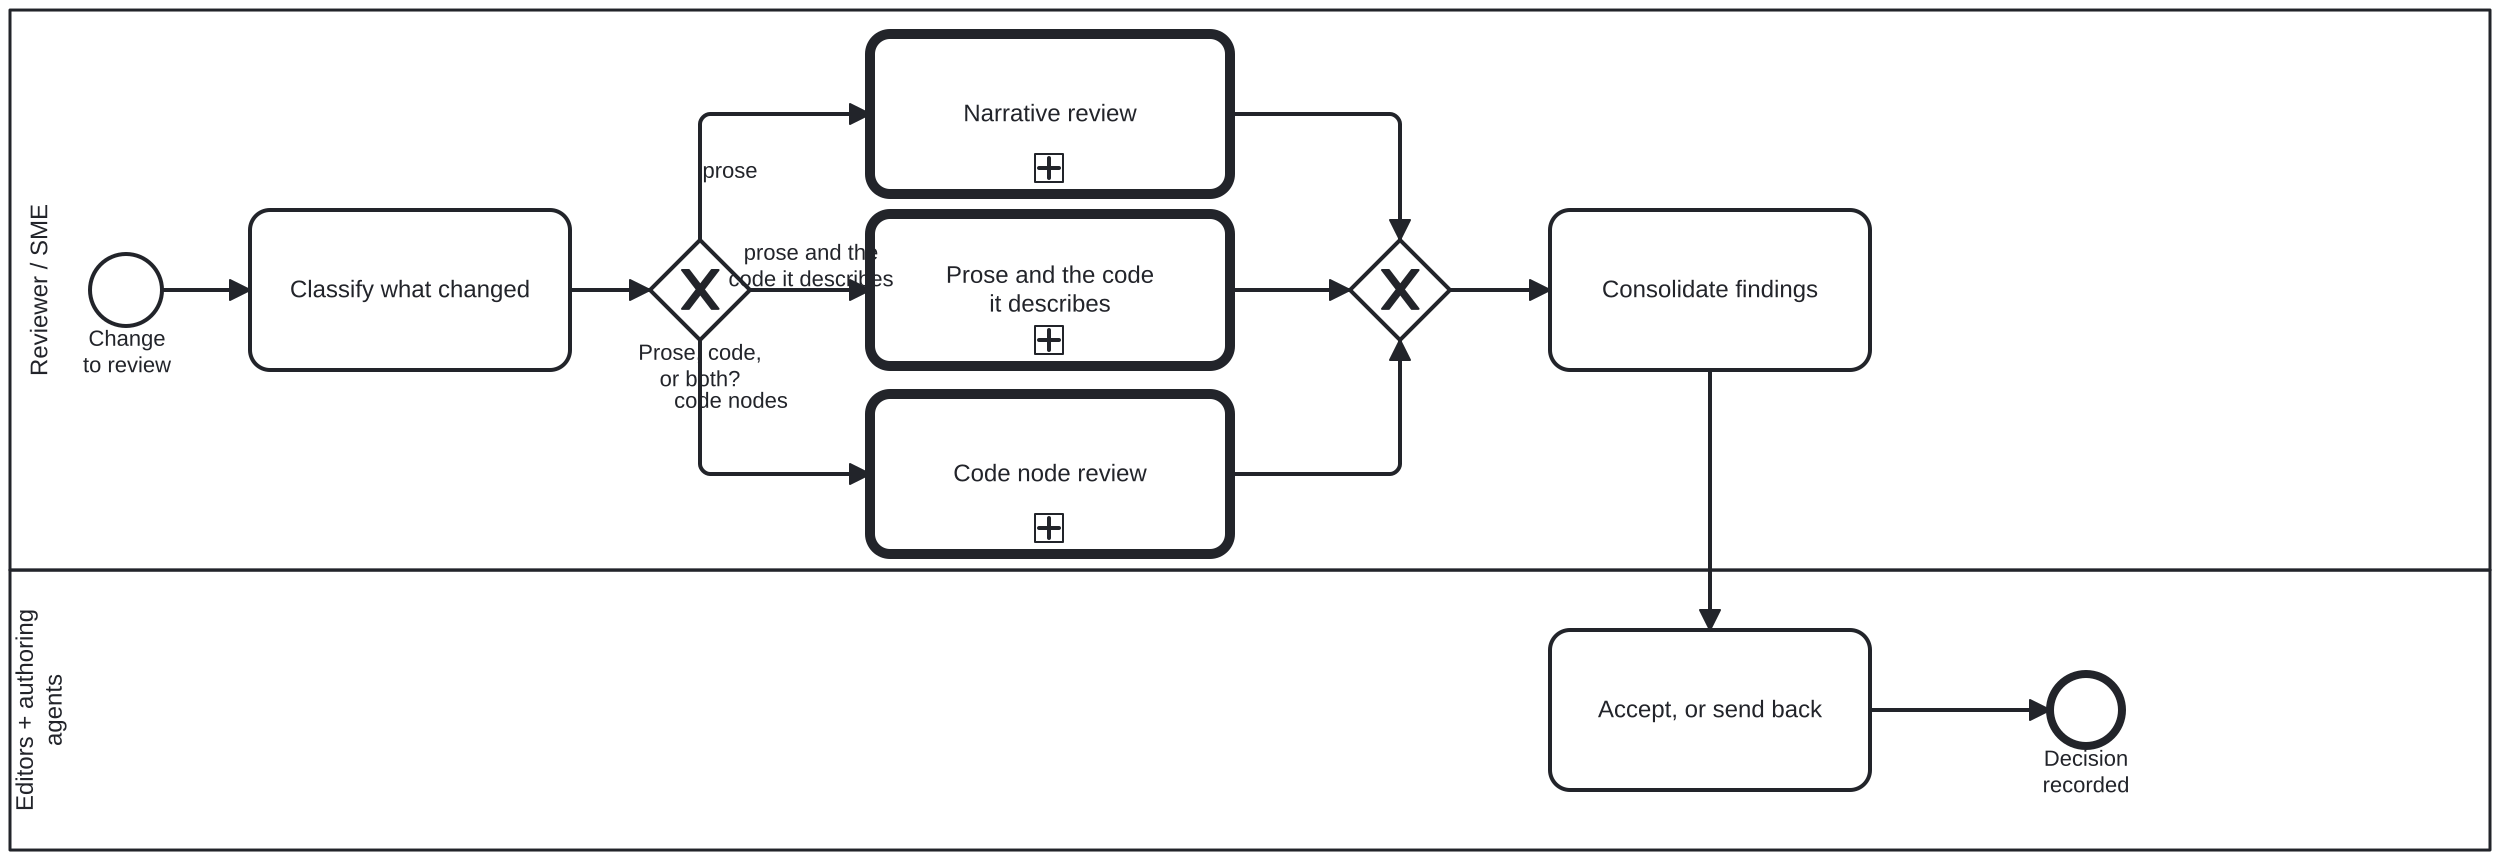
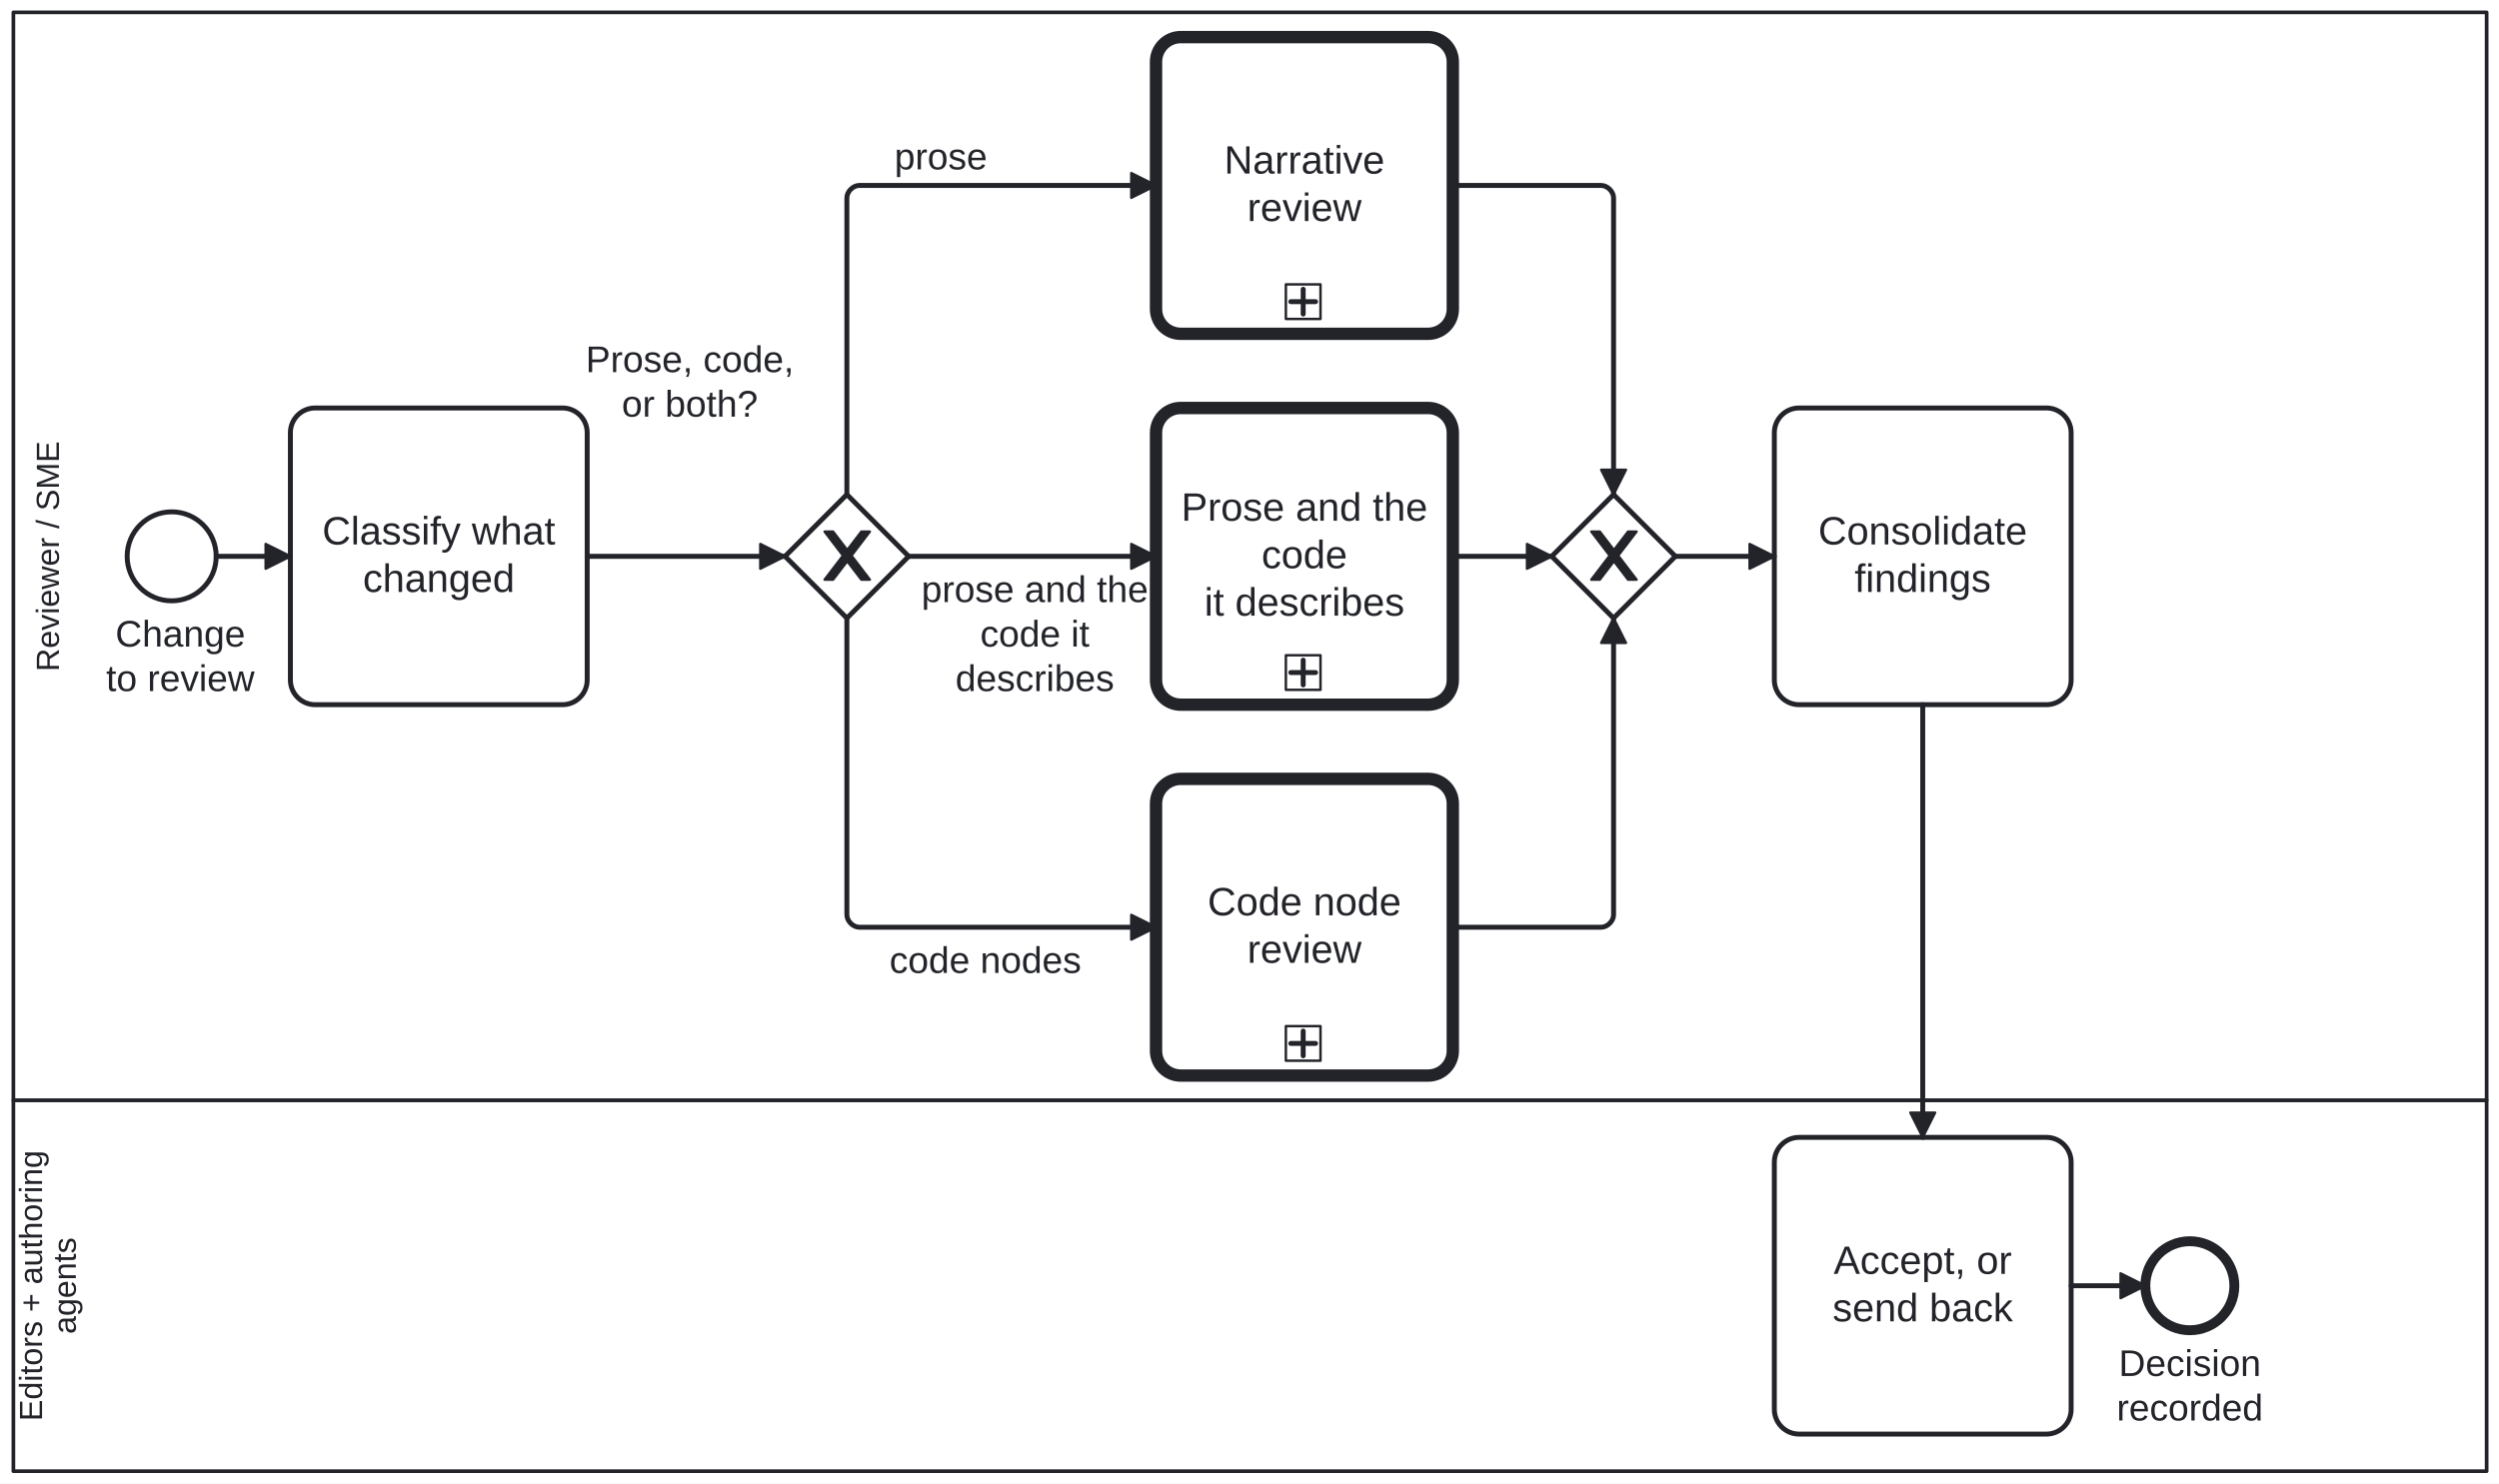
- <svg xmlns="http://www.w3.org/2000/svg" width="100%" style="max-width:100%;height:auto" viewBox="155 75 1250 430" version="1.1">
-   <rect x="155" y="75" width="1250" height="430" fill="#ffffff" />
-   <g class="djs-group">
-     <g class="djs-element djs-shape" data-element-id="Lane_EditorDecides" style="display: block;" transform="matrix(1 0 0 1 160 360)">
-       <g class="djs-visual">
-         <rect x="0" y="0" width="1240" height="140" rx="0" ry="0" style="stroke-linecap: round; stroke-linejoin: round; stroke: rgb(34, 36, 42); stroke-width: 1.5px; fill: white; fill-opacity: 0.25;" />
-         <text lineHeight="1.2" class="djs-label" style="font-family: Arial, sans-serif; font-size: 12px; font-weight: normal; fill: rgb(34, 36, 42);" transform="matrix(-1.83697e-16 -1 1 -1.83697e-16 0 140)">
-           <tspan x="19.469" y="11.4">Editors + authoring </tspan>
-           <tspan x="51.985" y="25.8">agents</tspan>
-         </text>
-       </g>
-       <rect class="djs-hit djs-hit-all" x="0" y="0" width="1240" height="140" style="fill: none; stroke-opacity: 0; stroke: white; stroke-width: 15px;" />
+ <svg xmlns="http://www.w3.org/2000/svg" width="100%" style="max-width:100%;height:auto" viewBox="154.587 75 1010.412 600" version="1.1">
+   <rect x="154.587" y="75" width="1010.412" height="600" fill="#ffffff" />
+   <g class="djs-group">
+     <g class="djs-element djs-shape" data-element-id="Lane_EditorDecides" style="display: block;" transform="matrix(1 0 0 1 160 520)">
+       <g class="djs-visual">
+         <rect x="0" y="0" width="1000" height="150" rx="0" ry="0" style="stroke-linecap: round; stroke-linejoin: round; stroke: rgb(34, 36, 42); stroke-width: 1.5px; fill: white; fill-opacity: 0.25;" />
+         <text lineHeight="1.05" class="djs-label" transform="matrix(-1.83697e-16 -1 1 -1.83697e-16 0 150)" style="font-family: Arial, sans-serif; font-size: 13px; font-weight: normal; fill: rgb(34, 36, 42);">
+           <tspan x="20.258" y="11.588">Editors + authoring </tspan>
+           <tspan x="55.484" y="25.238">agents</tspan>
+         </text>
+       </g>
+       <rect class="djs-hit djs-hit-all" x="0" y="0" width="1000" height="150" style="fill: none; stroke-opacity: 0; stroke: white; stroke-width: 15px;" />
    </g>
  </g>
  <g class="djs-group">
    <g class="djs-element djs-shape" data-element-id="Lane_Reviewer" style="display: block;" transform="matrix(1 0 0 1 160 80)">
      <g class="djs-visual">
-         <rect x="0" y="0" width="1240" height="280" rx="0" ry="0" style="stroke-linecap: round; stroke-linejoin: round; stroke: rgb(34, 36, 42); stroke-width: 1.5px; fill: white; fill-opacity: 0.25;" />
-         <text lineHeight="1.2" class="djs-label" style="font-family: Arial, sans-serif; font-size: 12px; font-weight: normal; fill: rgb(34, 36, 42);" transform="matrix(-1.83697e-16 -1 1 -1.83697e-16 0 280)">
-           <tspan x="96.989" y="18.6">Reviewer / SME</tspan>
-         </text>
-       </g>
-       <rect class="djs-hit djs-hit-all" x="0" y="0" width="1240" height="280" style="fill: none; stroke-opacity: 0; stroke: white; stroke-width: 15px;" />
-     </g>
-   </g>
-   <g class="djs-group">
-     <g class="djs-element djs-shape" data-element-id="Start_ChangeToReview" style="display: block;" transform="matrix(1 0 0 1 200 202)">
+         <rect x="0" y="0" width="1000" height="440" rx="0" ry="0" style="stroke-linecap: round; stroke-linejoin: round; stroke: rgb(34, 36, 42); stroke-width: 1.5px; fill: white; fill-opacity: 0.25;" />
+         <text lineHeight="1.05" class="djs-label" transform="matrix(-1.83697e-16 -1 1 -1.83697e-16 0 440)" style="font-family: Arial, sans-serif; font-size: 13px; font-weight: normal; fill: rgb(34, 36, 42);">
+           <tspan x="173.405" y="18.413">Reviewer / SME</tspan>
+         </text>
+       </g>
+       <rect class="djs-hit djs-hit-all" x="0" y="0" width="1000" height="440" style="fill: none; stroke-opacity: 0; stroke: white; stroke-width: 15px;" />
+     </g>
+   </g>
+   <g class="djs-group">
+     <g class="djs-element djs-shape" data-element-id="Start_ChangeToReview" style="display: block;" transform="matrix(1 0 0 1 206 282)">
      <g class="djs-visual">
        <circle cx="18" cy="18" r="18" style="stroke-linecap: round; stroke-linejoin: round; stroke: rgb(34, 36, 42); stroke-width: 2px; fill: white; fill-opacity: 0.95;" />
      </g>
      <rect class="djs-hit djs-hit-all" x="0" y="0" width="36" height="36" style="fill: none; stroke-opacity: 0; stroke: white; stroke-width: 15px;" />
    </g>
  </g>
  <g class="djs-group">
-     <g class="djs-element djs-shape" data-element-id="Start_ChangeToReview_label" style="display: block;" transform="matrix(1 0 0 1 196 238)">
-       <g class="djs-visual">
-         <text lineHeight="1.2" class="djs-label" style="font-family: Arial, sans-serif; font-size: 11px; font-weight: normal; fill: rgb(34, 36, 42);">
-           <tspan x="3.234" y="9.9">Change</tspan>
-           <tspan x="0.492" y="23.1">to review</tspan>
-         </text>
-       </g>
-       <rect class="djs-hit djs-hit-all" x="0" y="0" width="45" height="27" style="fill: none; stroke-opacity: 0; stroke: white; stroke-width: 15px;" />
-     </g>
-   </g>
-   <g class="djs-group">
-     <g class="djs-element djs-shape" data-element-id="Task_ClassifyChange" style="display: block;" transform="matrix(1 0 0 1 280 180)">
-       <g class="djs-visual">
-         <rect x="0" y="0" width="160" height="80" rx="10" ry="10" style="stroke-linecap: round; stroke-linejoin: round; stroke: rgb(34, 36, 42); stroke-width: 2px; fill: white; fill-opacity: 0.95;" />
-         <text lineHeight="1.2" class="djs-label" style="font-family: Arial, sans-serif; font-size: 12px; font-weight: normal; fill: rgb(34, 36, 42);">
-           <tspan x="19.968" y="43.6">Classify what changed</tspan>
-         </text>
-       </g>
-       <rect class="djs-hit djs-hit-all" x="0" y="0" width="160" height="80" style="fill: none; stroke-opacity: 0; stroke: white; stroke-width: 15px;" />
-     </g>
-   </g>
-   <g class="djs-group">
-     <g class="djs-element djs-shape" data-element-id="GW_Kind" style="display: block;" transform="matrix(1 0 0 1 480 195)">
+     <g class="djs-element djs-shape" data-element-id="Start_ChangeToReview_label" style="display: block;" transform="matrix(1 0 0 1 197 323)">
+       <g class="djs-visual">
+         <text lineHeight="1.2" class="djs-label" style="font-family: Arial, sans-serif; font-size: 15px; font-weight: normal; fill: rgb(34, 36, 42);">
+           <tspan x="4.228" y="13.5">Change</tspan>
+           <tspan x="0.489" y="31.5">to review</tspan>
+         </text>
+       </g>
+       <rect class="djs-hit djs-hit-all" x="0" y="0" width="61" height="36" style="fill: none; stroke-opacity: 0; stroke: white; stroke-width: 15px;" />
+     </g>
+   </g>
+   <g class="djs-group">
+     <g class="djs-element djs-shape" data-element-id="Task_ClassifyChange" style="display: block;" transform="matrix(1 0 0 1 272 240)">
+       <g class="djs-visual">
+         <rect x="0" y="0" width="120" height="120" rx="10" ry="10" style="stroke-linecap: round; stroke-linejoin: round; stroke: rgb(34, 36, 42); stroke-width: 2px; fill: white; fill-opacity: 0.95;" />
+         <text lineHeight="1.2" class="djs-label" style="font-family: Arial, sans-serif; font-size: 16px; font-weight: normal; fill: rgb(34, 36, 42);">
+           <tspan x="12.875" y="55.2">Classify what</tspan>
+           <tspan x="29.305" y="74.4">changed</tspan>
+         </text>
+       </g>
+       <rect class="djs-hit djs-hit-all" x="0" y="0" width="120" height="120" style="fill: none; stroke-opacity: 0; stroke: white; stroke-width: 15px;" />
+     </g>
+   </g>
+   <g class="djs-group">
+     <g class="djs-element djs-shape" data-element-id="GW_Kind" style="display: block;" transform="matrix(1 0 0 1 472 275)">
      <g class="djs-visual">
        <polygon points="25,0 50,25 25,50 0,25" style="stroke-linecap: round; stroke-linejoin: round; stroke: rgb(34, 36, 42); stroke-width: 2px; fill: white; fill-opacity: 0.95;" />
        <path d="m 16,15 7.429,9.714 -7.429,9.714 3.429,0 5.714,-7.464 5.714,7.464 3.429,0 -7.429,-9.714 7.429,-9.714 -3.429,0 -5.714,7.464 -5.714,-7.464 -3.429,0 z" style="fill: rgb(34, 36, 42); stroke-linecap: round; stroke-linejoin: round; stroke: rgb(34, 36, 42); stroke-width: 1px;" />
      </g>
      <rect class="djs-hit djs-hit-all" x="0" y="0" width="50" height="50" style="fill: none; stroke-opacity: 0; stroke: white; stroke-width: 15px;" />
    </g>
  </g>
  <g class="djs-group">
-     <g class="djs-element djs-shape" data-element-id="GW_Kind_label" style="display: block;" transform="matrix(1 0 0 1 474 245)">
-       <g class="djs-visual">
-         <text lineHeight="1.2" class="djs-label" style="font-family: Arial, sans-serif; font-size: 11px; font-weight: normal; fill: rgb(34, 36, 42);">
-           <tspan x="0.122" y="9.9">Prose, code,</tspan>
-           <tspan x="10.818" y="23.1">or both?</tspan>
-         </text>
-       </g>
-       <rect class="djs-hit djs-hit-all" x="0" y="0" width="62" height="27" style="fill: none; stroke-opacity: 0; stroke: white; stroke-width: 15px;" />
-     </g>
-   </g>
-   <g class="djs-group">
-     <a class="fa-subprocess-link" href="https://litlfred.github.io/folio-assistant/cat-harness/process/Process_NarrativeReview" target="_top">
-       <g class="djs-element djs-shape" data-element-id="Call_NarrativeReview" style="display: block;" transform="matrix(1 0 0 1 590 92)">
+     <g class="djs-element djs-shape" data-element-id="GW_Kind_label" style="display: block;" transform="matrix(1 0 0 1 391 212)">
+       <g class="djs-visual">
+         <text lineHeight="1.2" class="djs-label" style="font-family: Arial, sans-serif; font-size: 15px; font-weight: normal; fill: rgb(34, 36, 42);">
+           <tspan x="0.393" y="13.5">Prose, code,</tspan>
+           <tspan x="14.979" y="31.5">or both?</tspan>
+         </text>
+       </g>
+       <rect class="djs-hit djs-hit-all" x="0" y="0" width="85" height="36" style="fill: none; stroke-opacity: 0; stroke: white; stroke-width: 15px;" />
+     </g>
+   </g>
+   <g class="djs-group">
+     <a class="fa-subprocess-link" href="review-narrative.svg" target="_top">
+       <g class="djs-element djs-shape" data-element-id="Call_NarrativeReview" style="display: block;" transform="matrix(1 0 0 1 622 90)">
        <g class="djs-visual">
-           <rect x="0" y="0" width="180" height="80" rx="10" ry="10" style="stroke-linecap: round; stroke-linejoin: round; stroke: rgb(34, 36, 42); stroke-width: 5px; fill: white; fill-opacity: 0.95;" />
-           <text lineHeight="1.2" class="djs-label" style="font-family: Arial, sans-serif; font-size: 12px; font-weight: normal; fill: rgb(34, 36, 42);">
-             <tspan x="46.655" y="43.6">Narrative review</tspan>
+           <rect x="0" y="0" width="120" height="120" rx="10" ry="10" style="stroke-linecap: round; stroke-linejoin: round; stroke: rgb(34, 36, 42); stroke-width: 5px; fill: white; fill-opacity: 0.95;" />
+           <text lineHeight="1.2" class="djs-label" style="font-family: Arial, sans-serif; font-size: 16px; font-weight: normal; fill: rgb(34, 36, 42);">
+             <tspan x="27.547" y="55.2">Narrative </tspan>
+             <tspan x="36.883" y="74.4">review</tspan>
          </text>
-           <rect x="0" y="0" width="14" height="14" rx="0" ry="0" style="stroke-linecap: round; stroke-linejoin: round; stroke: rgb(34, 36, 42); stroke-width: 1px; fill: white;" transform="matrix(1 0 0 1 82.5 60)" />
-           <path data-marker="sub-process" d="m82.5,60 m 7,2 l 0,10 m -5,-5 l 10,0" style="fill: white; stroke-linecap: round; stroke-linejoin: round; stroke: rgb(34, 36, 42); stroke-width: 2px;" />
+           <rect x="0" y="0" width="14" height="14" rx="0" ry="0" style="stroke-linecap: round; stroke-linejoin: round; stroke: rgb(34, 36, 42); stroke-width: 1px; fill: white;" transform="matrix(1 0 0 1 52.5 100)" />
+           <path data-marker="sub-process" d="m52.5,100 m 7,2 l 0,10 m -5,-5 l 10,0" style="fill: white; stroke-linecap: round; stroke-linejoin: round; stroke: rgb(34, 36, 42); stroke-width: 2px;" />
        </g>
-         <rect class="djs-hit djs-hit-all" x="0" y="0" width="180" height="80" style="fill: none; stroke-opacity: 0; stroke: white; stroke-width: 15px;" />
+         <rect class="djs-hit djs-hit-all" x="0" y="0" width="120" height="120" style="fill: none; stroke-opacity: 0; stroke: white; stroke-width: 15px;" />
      </g>
    </a>
  </g>
  <g class="djs-group">
-     <a class="fa-subprocess-link" href="https://litlfred.github.io/folio-assistant/cat-harness/process/Process_CodeReview" target="_top">
-       <g class="djs-element djs-shape" data-element-id="Call_CodeReview" style="display: block;" transform="matrix(1 0 0 1 590 272)">
-         <g class="djs-visual">
-           <rect x="0" y="0" width="180" height="80" rx="10" ry="10" style="stroke-linecap: round; stroke-linejoin: round; stroke: rgb(34, 36, 42); stroke-width: 5px; fill: white; fill-opacity: 0.95;" />
-           <text lineHeight="1.2" class="djs-label" style="font-family: Arial, sans-serif; font-size: 12px; font-weight: normal; fill: rgb(34, 36, 42);">
-             <tspan x="41.637" y="43.6">Code node review</tspan>
-           </text>
-           <rect x="0" y="0" width="14" height="14" rx="0" ry="0" style="stroke-linecap: round; stroke-linejoin: round; stroke: rgb(34, 36, 42); stroke-width: 1px; fill: white;" transform="matrix(1 0 0 1 82.5 60)" />
-           <path data-marker="sub-process" d="m82.5,60 m 7,2 l 0,10 m -5,-5 l 10,0" style="fill: white; stroke-linecap: round; stroke-linejoin: round; stroke: rgb(34, 36, 42); stroke-width: 2px;" />
-         </g>
-         <rect class="djs-hit djs-hit-all" x="0" y="0" width="180" height="80" style="fill: none; stroke-opacity: 0; stroke: white; stroke-width: 15px;" />
-       </g>
-     </a>
-   </g>
-   <g class="djs-group">
-     <a class="fa-subprocess-link" href="https://litlfred.github.io/folio-assistant/cat-harness/process/Process_NarrativeCodeReview" target="_top">
-       <g class="djs-element djs-shape" data-element-id="Call_NarrativeCodeReview" style="display: block;" transform="matrix(1 0 0 1 590 182)">
-         <g class="djs-visual">
-           <rect x="0" y="0" width="180" height="76" rx="10" ry="10" style="stroke-linecap: round; stroke-linejoin: round; stroke: rgb(34, 36, 42); stroke-width: 5px; fill: white; fill-opacity: 0.95;" />
-           <text lineHeight="1.2" class="djs-label" style="font-family: Arial, sans-serif; font-size: 12px; font-weight: normal; fill: rgb(34, 36, 42);">
-             <tspan x="37.963" y="34.4">Prose and the code</tspan>
-             <tspan x="59.654" y="48.8">it describes</tspan>
-           </text>
-           <rect x="0" y="0" width="14" height="14" rx="0" ry="0" style="stroke-linecap: round; stroke-linejoin: round; stroke: rgb(34, 36, 42); stroke-width: 1px; fill: white;" transform="matrix(1 0 0 1 82.5 56)" />
-           <path data-marker="sub-process" d="m82.5,56 m 7,2 l 0,10 m -5,-5 l 10,0" style="fill: white; stroke-linecap: round; stroke-linejoin: round; stroke: rgb(34, 36, 42); stroke-width: 2px;" />
-         </g>
-         <rect class="djs-hit djs-hit-all" x="0" y="0" width="180" height="76" style="fill: none; stroke-opacity: 0; stroke: white; stroke-width: 15px;" />
-       </g>
-     </a>
-   </g>
-   <g class="djs-group">
-     <g class="djs-element djs-shape" data-element-id="GW_Join" style="display: block;" transform="matrix(1 0 0 1 830 195)">
+     <g class="djs-element djs-shape" data-element-id="Call_CodeReview" style="display: block;" transform="matrix(1 0 0 1 622 390)">
+       <g class="djs-visual">
+         <rect x="0" y="0" width="120" height="120" rx="10" ry="10" style="stroke-linecap: round; stroke-linejoin: round; stroke: rgb(34, 36, 42); stroke-width: 5px; fill: white; fill-opacity: 0.95;" />
+         <text lineHeight="1.2" class="djs-label" style="font-family: Arial, sans-serif; font-size: 16px; font-weight: normal; fill: rgb(34, 36, 42);">
+           <tspan x="20.855" y="55.2">Code node </tspan>
+           <tspan x="36.883" y="74.4">review</tspan>
+         </text>
+         <rect x="0" y="0" width="14" height="14" rx="0" ry="0" style="stroke-linecap: round; stroke-linejoin: round; stroke: rgb(34, 36, 42); stroke-width: 1px; fill: white;" transform="matrix(1 0 0 1 52.5 100)" />
+         <path data-marker="sub-process" d="m52.5,100 m 7,2 l 0,10 m -5,-5 l 10,0" style="fill: white; stroke-linecap: round; stroke-linejoin: round; stroke: rgb(34, 36, 42); stroke-width: 2px;" />
+       </g>
+       <rect class="djs-hit djs-hit-all" x="0" y="0" width="120" height="120" style="fill: none; stroke-opacity: 0; stroke: white; stroke-width: 15px;" />
+     </g>
+   </g>
+   <g class="djs-group">
+     <g class="djs-element djs-shape" data-element-id="Call_NarrativeCodeReview" style="display: block;" transform="matrix(1 0 0 1 622 240)">
+       <g class="djs-visual">
+         <rect x="0" y="0" width="120" height="120" rx="10" ry="10" style="stroke-linecap: round; stroke-linejoin: round; stroke: rgb(34, 36, 42); stroke-width: 5px; fill: white; fill-opacity: 0.95;" />
+         <text lineHeight="1.2" class="djs-label" style="font-family: Arial, sans-serif; font-size: 16px; font-weight: normal; fill: rgb(34, 36, 42);">
+           <tspan x="10.188" y="45.6">Prose and the</tspan>
+           <tspan x="42.652" y="64.8">code</tspan>
+           <tspan x="19.539" y="84">it describes</tspan>
+         </text>
+         <rect x="0" y="0" width="14" height="14" rx="0" ry="0" style="stroke-linecap: round; stroke-linejoin: round; stroke: rgb(34, 36, 42); stroke-width: 1px; fill: white;" transform="matrix(1 0 0 1 52.5 100)" />
+         <path data-marker="sub-process" d="m52.5,100 m 7,2 l 0,10 m -5,-5 l 10,0" style="fill: white; stroke-linecap: round; stroke-linejoin: round; stroke: rgb(34, 36, 42); stroke-width: 2px;" />
+       </g>
+       <rect class="djs-hit djs-hit-all" x="0" y="0" width="120" height="120" style="fill: none; stroke-opacity: 0; stroke: white; stroke-width: 15px;" />
+     </g>
+   </g>
+   <g class="djs-group">
+     <g class="djs-element djs-shape" data-element-id="GW_Join" style="display: block;" transform="matrix(1 0 0 1 782 275)">
      <g class="djs-visual">
        <polygon points="25,0 50,25 25,50 0,25" style="stroke-linecap: round; stroke-linejoin: round; stroke: rgb(34, 36, 42); stroke-width: 2px; fill: white; fill-opacity: 0.95;" />
        <path d="m 16,15 7.429,9.714 -7.429,9.714 3.429,0 5.714,-7.464 5.714,7.464 3.429,0 -7.429,-9.714 7.429,-9.714 -3.429,0 -5.714,7.464 -5.714,-7.464 -3.429,0 z" style="fill: rgb(34, 36, 42); stroke-linecap: round; stroke-linejoin: round; stroke: rgb(34, 36, 42); stroke-width: 1px;" />
      </g>
      <rect class="djs-hit djs-hit-all" x="0" y="0" width="50" height="50" style="fill: none; stroke-opacity: 0; stroke: white; stroke-width: 15px;" />
    </g>
  </g>
  <g class="djs-group">
-     <g class="djs-element djs-shape" data-element-id="Task_Consolidate" style="display: block;" transform="matrix(1 0 0 1 930 180)">
-       <g class="djs-visual">
-         <rect x="0" y="0" width="160" height="80" rx="10" ry="10" style="stroke-linecap: round; stroke-linejoin: round; stroke: rgb(34, 36, 42); stroke-width: 2px; fill: white; fill-opacity: 0.95;" />
-         <text lineHeight="1.2" class="djs-label" style="font-family: Arial, sans-serif; font-size: 12px; font-weight: normal; fill: rgb(34, 36, 42);">
-           <tspan x="25.965" y="43.6">Consolidate findings</tspan>
-         </text>
-       </g>
-       <rect class="djs-hit djs-hit-all" x="0" y="0" width="160" height="80" style="fill: none; stroke-opacity: 0; stroke: white; stroke-width: 15px;" />
-     </g>
-   </g>
-   <g class="djs-group">
-     <g class="djs-element djs-shape" data-element-id="Task_EditorDecides" style="display: block;" transform="matrix(1 0 0 1 930 390)">
-       <g class="djs-visual">
-         <rect x="0" y="0" width="160" height="80" rx="10" ry="10" style="stroke-linecap: round; stroke-linejoin: round; stroke: rgb(34, 36, 42); stroke-width: 2px; fill: white; fill-opacity: 0.95;" />
-         <text lineHeight="1.2" class="djs-label" style="font-family: Arial, sans-serif; font-size: 12px; font-weight: normal; fill: rgb(34, 36, 42);">
-           <tspan x="23.97" y="43.6">Accept, or send back</tspan>
-         </text>
-       </g>
-       <rect class="djs-hit djs-hit-all" x="0" y="0" width="160" height="80" style="fill: none; stroke-opacity: 0; stroke: white; stroke-width: 15px;" />
-     </g>
-   </g>
-   <g class="djs-group">
-     <g class="djs-element djs-shape" data-element-id="End_Reviewed" style="display: block;" transform="matrix(1 0 0 1 1180 412)">
+     <g class="djs-element djs-shape" data-element-id="Task_Consolidate" style="display: block;" transform="matrix(1 0 0 1 872 240)">
+       <g class="djs-visual">
+         <rect x="0" y="0" width="120" height="120" rx="10" ry="10" style="stroke-linecap: round; stroke-linejoin: round; stroke: rgb(34, 36, 42); stroke-width: 2px; fill: white; fill-opacity: 0.95;" />
+         <text lineHeight="1.2" class="djs-label" style="font-family: Arial, sans-serif; font-size: 16px; font-weight: normal; fill: rgb(34, 36, 42);">
+           <tspan x="17.75" y="55.2">Consolidate </tspan>
+           <tspan x="32.426" y="74.4">findings</tspan>
+         </text>
+       </g>
+       <rect class="djs-hit djs-hit-all" x="0" y="0" width="120" height="120" style="fill: none; stroke-opacity: 0; stroke: white; stroke-width: 15px;" />
+     </g>
+   </g>
+   <g class="djs-group">
+     <g class="djs-element djs-shape" data-element-id="Task_EditorDecides" style="display: block;" transform="matrix(1 0 0 1 872 535)">
+       <g class="djs-visual">
+         <rect x="0" y="0" width="120" height="120" rx="10" ry="10" style="stroke-linecap: round; stroke-linejoin: round; stroke: rgb(34, 36, 42); stroke-width: 2px; fill: white; fill-opacity: 0.95;" />
+         <text lineHeight="1.2" class="djs-label" style="font-family: Arial, sans-serif; font-size: 16px; font-weight: normal; fill: rgb(34, 36, 42);">
+           <tspan x="23.984" y="55.2">Accept, or </tspan>
+           <tspan x="23.531" y="74.4">send back</tspan>
+         </text>
+       </g>
+       <rect class="djs-hit djs-hit-all" x="0" y="0" width="120" height="120" style="fill: none; stroke-opacity: 0; stroke: white; stroke-width: 15px;" />
+     </g>
+   </g>
+   <g class="djs-group">
+     <g class="djs-element djs-shape" data-element-id="End_Reviewed" style="display: block;" transform="matrix(1 0 0 1 1022 577)">
      <g class="djs-visual">
        <circle cx="18" cy="18" r="18" style="stroke-linecap: round; stroke-linejoin: round; stroke: rgb(34, 36, 42); stroke-width: 4px; fill: white; fill-opacity: 0.95;" />
      </g>
      <rect class="djs-hit djs-hit-all" x="0" y="0" width="36" height="36" style="fill: none; stroke-opacity: 0; stroke: white; stroke-width: 15px;" />
    </g>
  </g>
  <g class="djs-group">
-     <g class="djs-element djs-shape" data-element-id="End_Reviewed_label" style="display: block;" transform="matrix(1 0 0 1 1176 448)">
-       <g class="djs-visual">
-         <text lineHeight="1.2" class="djs-label" style="font-family: Arial, sans-serif; font-size: 11px; font-weight: normal; fill: rgb(34, 36, 42);">
-           <tspan x="0.908" y="9.9">Decision</tspan>
-           <tspan x="0.293" y="23.1">recorded</tspan>
-         </text>
-       </g>
-       <rect class="djs-hit djs-hit-all" x="0" y="0" width="44" height="27" style="fill: none; stroke-opacity: 0; stroke: white; stroke-width: 15px;" />
+     <g class="djs-element djs-shape" data-element-id="End_Reviewed_label" style="display: block;" transform="matrix(1 0 0 1 1010 618)">
+       <g class="djs-visual">
+         <text lineHeight="1.2" class="djs-label" style="font-family: Arial, sans-serif; font-size: 15px; font-weight: normal; fill: rgb(34, 36, 42);">
+           <tspan x="1.238" y="13.5">Decision</tspan>
+           <tspan x="0.399" y="31.5">recorded</tspan>
+         </text>
+       </g>
+       <rect class="djs-hit djs-hit-all" x="0" y="0" width="60" height="36" style="fill: none; stroke-opacity: 0; stroke: white; stroke-width: 15px;" />
    </g>
  </g>
  <g class="djs-group">
    <g class="djs-element djs-connection" data-element-id="F_R1" style="display: block;">
      <g class="djs-visual">
        <defs>
-           <marker id="folio-marker-1" viewBox="0 0 20 20" refX="11" refY="10" markerWidth="10" markerHeight="10" orient="auto">
-             <path d="M 1 5 L 11 10 L 1 15 Z" style="stroke-linecap: round; stroke-linejoin: round; stroke: rgb(34, 36, 42); stroke-width: 1px; fill: rgb(34, 36, 42);" />
-           </marker>
-         </defs>
-         <path data-corner-radius="5" style="fill: none; stroke-linecap: round; stroke-linejoin: round; stroke: rgb(34, 36, 42); stroke-width: 2px; marker-end: url('#folio-marker-1');" d="M236,220L280,220" />
-       </g>
-       <path d="M236,220L280,220" class="djs-hit djs-hit-stroke" style="fill: none; stroke-opacity: 0; stroke: white; stroke-width: 15px;" />
+           <marker id="bpmn-marker-1" viewBox="0 0 20 20" refX="11" refY="10" markerWidth="10" markerHeight="10" orient="auto">
+             <path d="M 1 5 L 11 10 L 1 15 Z" style="stroke-linecap: round; stroke-linejoin: round; stroke: rgb(34, 36, 42); stroke-width: 1px; fill: rgb(34, 36, 42);" />
+           </marker>
+         </defs>
+         <path data-corner-radius="5" style="fill: none; stroke-linecap: round; stroke-linejoin: round; stroke: rgb(34, 36, 42); stroke-width: 2px; marker-end: url('#bpmn-marker-1');" d="M242,300L272,300" />
+       </g>
+       <path d="M242,300L272,300" class="djs-hit djs-hit-stroke" style="fill: none; stroke-opacity: 0; stroke: white; stroke-width: 15px;" />
    </g>
  </g>
  <g class="djs-group">
    <g class="djs-element djs-connection" data-element-id="F_R2" style="display: block;">
      <g class="djs-visual">
        <defs>
-           <marker id="folio-marker-2" viewBox="0 0 20 20" refX="11" refY="10" markerWidth="10" markerHeight="10" orient="auto">
-             <path d="M 1 5 L 11 10 L 1 15 Z" style="stroke-linecap: round; stroke-linejoin: round; stroke: rgb(34, 36, 42); stroke-width: 1px; fill: rgb(34, 36, 42);" />
-           </marker>
-         </defs>
-         <path data-corner-radius="5" style="fill: none; stroke-linecap: round; stroke-linejoin: round; stroke: rgb(34, 36, 42); stroke-width: 2px; marker-end: url('#folio-marker-2');" d="M440,220L480,220" />
-       </g>
-       <path d="M440,220L480,220" class="djs-hit djs-hit-stroke" style="fill: none; stroke-opacity: 0; stroke: white; stroke-width: 15px;" />
+           <marker id="bpmn-marker-2" viewBox="0 0 20 20" refX="11" refY="10" markerWidth="10" markerHeight="10" orient="auto">
+             <path d="M 1 5 L 11 10 L 1 15 Z" style="stroke-linecap: round; stroke-linejoin: round; stroke: rgb(34, 36, 42); stroke-width: 1px; fill: rgb(34, 36, 42);" />
+           </marker>
+         </defs>
+         <path data-corner-radius="5" style="fill: none; stroke-linecap: round; stroke-linejoin: round; stroke: rgb(34, 36, 42); stroke-width: 2px; marker-end: url('#bpmn-marker-2');" d="M392,300L472,300" />
+       </g>
+       <path d="M392,300L472,300" class="djs-hit djs-hit-stroke" style="fill: none; stroke-opacity: 0; stroke: white; stroke-width: 15px;" />
    </g>
  </g>
  <g class="djs-group">
    <g class="djs-element djs-connection" data-element-id="F_R3" style="display: block;">
      <g class="djs-visual">
        <defs>
-           <marker id="folio-marker-3" viewBox="0 0 20 20" refX="11" refY="10" markerWidth="10" markerHeight="10" orient="auto">
-             <path d="M 1 5 L 11 10 L 1 15 Z" style="stroke-linecap: round; stroke-linejoin: round; stroke: rgb(34, 36, 42); stroke-width: 1px; fill: rgb(34, 36, 42);" />
-           </marker>
-         </defs>
-         <path data-corner-radius="5" style="fill: none; stroke-linecap: round; stroke-linejoin: round; stroke: rgb(34, 36, 42); stroke-width: 2px; marker-end: url('#folio-marker-3');" d="M505,195L505,137C505,134.5,507.5,132,510,132L590,132" />
-       </g>
-       <path d="M505,195L505,132L590,132" class="djs-hit djs-hit-stroke" style="fill: none; stroke-opacity: 0; stroke: white; stroke-width: 15px;" />
-     </g>
-   </g>
-   <g class="djs-group">
-     <g class="djs-element djs-shape" data-element-id="F_R3_label" style="display: block;" transform="matrix(1 0 0 1 506 154)">
-       <g class="djs-visual">
-         <text lineHeight="1.2" class="djs-label" style="font-family: Arial, sans-serif; font-size: 11px; font-weight: normal; fill: rgb(34, 36, 42);">
-           <tspan x="0.242" y="9.9">prose</tspan>
-         </text>
-       </g>
-       <rect class="djs-hit djs-hit-all" x="0" y="0" width="28" height="14" style="fill: none; stroke-opacity: 0; stroke: white; stroke-width: 15px;" />
+           <marker id="bpmn-marker-3" viewBox="0 0 20 20" refX="11" refY="10" markerWidth="10" markerHeight="10" orient="auto">
+             <path d="M 1 5 L 11 10 L 1 15 Z" style="stroke-linecap: round; stroke-linejoin: round; stroke: rgb(34, 36, 42); stroke-width: 1px; fill: rgb(34, 36, 42);" />
+           </marker>
+         </defs>
+         <path data-corner-radius="5" style="fill: none; stroke-linecap: round; stroke-linejoin: round; stroke: rgb(34, 36, 42); stroke-width: 2px; marker-end: url('#bpmn-marker-3');" d="M497,275L497,155C497,152.5,499.5,150,502,150L622,150" />
+       </g>
+       <path d="M497,275L497,150L622,150" class="djs-hit djs-hit-stroke" style="fill: none; stroke-opacity: 0; stroke: white; stroke-width: 15px;" />
+     </g>
+   </g>
+   <g class="djs-group">
+     <g class="djs-element djs-shape" data-element-id="F_R3_label" style="display: block;" transform="matrix(1 0 0 1 516 130)">
+       <g class="djs-visual">
+         <text lineHeight="1.2" class="djs-label" style="font-family: Arial, sans-serif; font-size: 15px; font-weight: normal; fill: rgb(34, 36, 42);">
+           <tspan x="0.239" y="13.5">prose</tspan>
+         </text>
+       </g>
+       <rect class="djs-hit djs-hit-all" x="0" y="0" width="38" height="18" style="fill: none; stroke-opacity: 0; stroke: white; stroke-width: 15px;" />
    </g>
  </g>
  <g class="djs-group">
    <g class="djs-element djs-connection" data-element-id="F_R4" style="display: block;">
      <g class="djs-visual">
        <defs>
-           <marker id="folio-marker-4" viewBox="0 0 20 20" refX="11" refY="10" markerWidth="10" markerHeight="10" orient="auto">
-             <path d="M 1 5 L 11 10 L 1 15 Z" style="stroke-linecap: round; stroke-linejoin: round; stroke: rgb(34, 36, 42); stroke-width: 1px; fill: rgb(34, 36, 42);" />
-           </marker>
-         </defs>
-         <path data-corner-radius="5" style="fill: none; stroke-linecap: round; stroke-linejoin: round; stroke: rgb(34, 36, 42); stroke-width: 2px; marker-end: url('#folio-marker-4');" d="M505,245L505,307C505,309.5,507.5,312,510,312L590,312" />
-       </g>
-       <path d="M505,245L505,312L590,312" class="djs-hit djs-hit-stroke" style="fill: none; stroke-opacity: 0; stroke: white; stroke-width: 15px;" />
-     </g>
-   </g>
-   <g class="djs-group">
-     <g class="djs-element djs-shape" data-element-id="F_R4_label" style="display: block;" transform="matrix(1 0 0 1 492 269)">
-       <g class="djs-visual">
-         <text lineHeight="1.2" class="djs-label" style="font-family: Arial, sans-serif; font-size: 11px; font-weight: normal; fill: rgb(34, 36, 42);">
-           <tspan x="0.06" y="9.9">code nodes</tspan>
-         </text>
-       </g>
-       <rect class="djs-hit djs-hit-all" x="0" y="0" width="57" height="14" style="fill: none; stroke-opacity: 0; stroke: white; stroke-width: 15px;" />
+           <marker id="bpmn-marker-4" viewBox="0 0 20 20" refX="11" refY="10" markerWidth="10" markerHeight="10" orient="auto">
+             <path d="M 1 5 L 11 10 L 1 15 Z" style="stroke-linecap: round; stroke-linejoin: round; stroke: rgb(34, 36, 42); stroke-width: 1px; fill: rgb(34, 36, 42);" />
+           </marker>
+         </defs>
+         <path data-corner-radius="5" style="fill: none; stroke-linecap: round; stroke-linejoin: round; stroke: rgb(34, 36, 42); stroke-width: 2px; marker-end: url('#bpmn-marker-4');" d="M497,325L497,445C497,447.5,499.5,450,502,450L622,450" />
+       </g>
+       <path d="M497,325L497,450L622,450" class="djs-hit djs-hit-stroke" style="fill: none; stroke-opacity: 0; stroke: white; stroke-width: 15px;" />
+     </g>
+   </g>
+   <g class="djs-group">
+     <g class="djs-element djs-shape" data-element-id="F_R4_label" style="display: block;" transform="matrix(1 0 0 1 514 455)">
+       <g class="djs-visual">
+         <text lineHeight="1.2" class="djs-label" style="font-family: Arial, sans-serif; font-size: 15px; font-weight: normal; fill: rgb(34, 36, 42);">
+           <tspan x="0.218" y="13.5">code nodes</tspan>
+         </text>
+       </g>
+       <rect class="djs-hit djs-hit-all" x="0" y="0" width="78" height="18" style="fill: none; stroke-opacity: 0; stroke: white; stroke-width: 15px;" />
    </g>
  </g>
  <g class="djs-group">
    <g class="djs-element djs-connection" data-element-id="F_R10" style="display: block;">
      <g class="djs-visual">
        <defs>
-           <marker id="folio-marker-5" viewBox="0 0 20 20" refX="11" refY="10" markerWidth="10" markerHeight="10" orient="auto">
-             <path d="M 1 5 L 11 10 L 1 15 Z" style="stroke-linecap: round; stroke-linejoin: round; stroke: rgb(34, 36, 42); stroke-width: 1px; fill: rgb(34, 36, 42);" />
-           </marker>
-         </defs>
-         <path data-corner-radius="5" style="fill: none; stroke-linecap: round; stroke-linejoin: round; stroke: rgb(34, 36, 42); stroke-width: 2px; marker-end: url('#folio-marker-5');" d="M530,220L590,220" />
-       </g>
-       <path d="M530,220L590,220" class="djs-hit djs-hit-stroke" style="fill: none; stroke-opacity: 0; stroke: white; stroke-width: 15px;" />
-     </g>
-   </g>
-   <g class="djs-group">
-     <g class="djs-element djs-shape" data-element-id="F_R10_label" style="display: block;" transform="matrix(1 0 0 1 519 195)">
-       <g class="djs-visual">
-         <text lineHeight="1.2" class="djs-label" style="font-family: Arial, sans-serif; font-size: 11px; font-weight: normal; fill: rgb(34, 36, 42);">
-           <tspan x="7.864" y="9.9">prose and the </tspan>
-           <tspan x="0.229" y="23.1">code it describes</tspan>
-         </text>
-       </g>
-       <rect class="djs-hit djs-hit-all" x="0" y="0" width="83" height="27" style="fill: none; stroke-opacity: 0; stroke: white; stroke-width: 15px;" />
+           <marker id="bpmn-marker-5" viewBox="0 0 20 20" refX="11" refY="10" markerWidth="10" markerHeight="10" orient="auto">
+             <path d="M 1 5 L 11 10 L 1 15 Z" style="stroke-linecap: round; stroke-linejoin: round; stroke: rgb(34, 36, 42); stroke-width: 1px; fill: rgb(34, 36, 42);" />
+           </marker>
+         </defs>
+         <path data-corner-radius="5" style="fill: none; stroke-linecap: round; stroke-linejoin: round; stroke: rgb(34, 36, 42); stroke-width: 2px; marker-end: url('#bpmn-marker-5');" d="M522,300L622,300" />
+       </g>
+       <path d="M522,300L622,300" class="djs-hit djs-hit-stroke" style="fill: none; stroke-opacity: 0; stroke: white; stroke-width: 15px;" />
+     </g>
+   </g>
+   <g class="djs-group">
+     <g class="djs-element djs-shape" data-element-id="F_R10_label" style="display: block;" transform="matrix(1 0 0 1 527 305)">
+       <g class="djs-visual">
+         <text lineHeight="1.2" class="djs-label" style="font-family: Arial, sans-serif; font-size: 15px; font-weight: normal; fill: rgb(34, 36, 42);">
+           <tspan x="0.132" y="13.5">prose and the</tspan>
+           <tspan x="23.903" y="31.5">code it </tspan>
+           <tspan x="13.902" y="49.5">describes</tspan>
+         </text>
+       </g>
+       <rect class="djs-hit djs-hit-all" x="0" y="0" width="92" height="54" style="fill: none; stroke-opacity: 0; stroke: white; stroke-width: 15px;" />
    </g>
  </g>
  <g class="djs-group">
    <g class="djs-element djs-connection" data-element-id="F_R5" style="display: block;">
      <g class="djs-visual">
        <defs>
-           <marker id="folio-marker-6" viewBox="0 0 20 20" refX="11" refY="10" markerWidth="10" markerHeight="10" orient="auto">
-             <path d="M 1 5 L 11 10 L 1 15 Z" style="stroke-linecap: round; stroke-linejoin: round; stroke: rgb(34, 36, 42); stroke-width: 1px; fill: rgb(34, 36, 42);" />
-           </marker>
-         </defs>
-         <path data-corner-radius="5" style="fill: none; stroke-linecap: round; stroke-linejoin: round; stroke: rgb(34, 36, 42); stroke-width: 2px; marker-end: url('#folio-marker-6');" d="M770,132L850,132C852.5,132,855,134.5,855,137L855,195" />
-       </g>
-       <path d="M770,132L855,132L855,195" class="djs-hit djs-hit-stroke" style="fill: none; stroke-opacity: 0; stroke: white; stroke-width: 15px;" />
+           <marker id="bpmn-marker-6" viewBox="0 0 20 20" refX="11" refY="10" markerWidth="10" markerHeight="10" orient="auto">
+             <path d="M 1 5 L 11 10 L 1 15 Z" style="stroke-linecap: round; stroke-linejoin: round; stroke: rgb(34, 36, 42); stroke-width: 1px; fill: rgb(34, 36, 42);" />
+           </marker>
+         </defs>
+         <path data-corner-radius="5" style="fill: none; stroke-linecap: round; stroke-linejoin: round; stroke: rgb(34, 36, 42); stroke-width: 2px; marker-end: url('#bpmn-marker-6');" d="M742,150L802,150C804.5,150,807,152.5,807,155L807,275" />
+       </g>
+       <path d="M742,150L807,150L807,275" class="djs-hit djs-hit-stroke" style="fill: none; stroke-opacity: 0; stroke: white; stroke-width: 15px;" />
    </g>
  </g>
  <g class="djs-group">
    <g class="djs-element djs-connection" data-element-id="F_R11" style="display: block;">
      <g class="djs-visual">
        <defs>
-           <marker id="folio-marker-7" viewBox="0 0 20 20" refX="11" refY="10" markerWidth="10" markerHeight="10" orient="auto">
-             <path d="M 1 5 L 11 10 L 1 15 Z" style="stroke-linecap: round; stroke-linejoin: round; stroke: rgb(34, 36, 42); stroke-width: 1px; fill: rgb(34, 36, 42);" />
-           </marker>
-         </defs>
-         <path data-corner-radius="5" style="fill: none; stroke-linecap: round; stroke-linejoin: round; stroke: rgb(34, 36, 42); stroke-width: 2px; marker-end: url('#folio-marker-7');" d="M770,220L830,220" />
-       </g>
-       <path d="M770,220L830,220" class="djs-hit djs-hit-stroke" style="fill: none; stroke-opacity: 0; stroke: white; stroke-width: 15px;" />
+           <marker id="bpmn-marker-7" viewBox="0 0 20 20" refX="11" refY="10" markerWidth="10" markerHeight="10" orient="auto">
+             <path d="M 1 5 L 11 10 L 1 15 Z" style="stroke-linecap: round; stroke-linejoin: round; stroke: rgb(34, 36, 42); stroke-width: 1px; fill: rgb(34, 36, 42);" />
+           </marker>
+         </defs>
+         <path data-corner-radius="5" style="fill: none; stroke-linecap: round; stroke-linejoin: round; stroke: rgb(34, 36, 42); stroke-width: 2px; marker-end: url('#bpmn-marker-7');" d="M742,300L782,300" />
+       </g>
+       <path d="M742,300L782,300" class="djs-hit djs-hit-stroke" style="fill: none; stroke-opacity: 0; stroke: white; stroke-width: 15px;" />
    </g>
  </g>
  <g class="djs-group">
    <g class="djs-element djs-connection" data-element-id="F_R6" style="display: block;">
      <g class="djs-visual">
        <defs>
-           <marker id="folio-marker-8" viewBox="0 0 20 20" refX="11" refY="10" markerWidth="10" markerHeight="10" orient="auto">
-             <path d="M 1 5 L 11 10 L 1 15 Z" style="stroke-linecap: round; stroke-linejoin: round; stroke: rgb(34, 36, 42); stroke-width: 1px; fill: rgb(34, 36, 42);" />
-           </marker>
-         </defs>
-         <path data-corner-radius="5" style="fill: none; stroke-linecap: round; stroke-linejoin: round; stroke: rgb(34, 36, 42); stroke-width: 2px; marker-end: url('#folio-marker-8');" d="M770,312L850,312C852.5,312,855,309.5,855,307L855,245" />
-       </g>
-       <path d="M770,312L855,312L855,245" class="djs-hit djs-hit-stroke" style="fill: none; stroke-opacity: 0; stroke: white; stroke-width: 15px;" />
+           <marker id="bpmn-marker-8" viewBox="0 0 20 20" refX="11" refY="10" markerWidth="10" markerHeight="10" orient="auto">
+             <path d="M 1 5 L 11 10 L 1 15 Z" style="stroke-linecap: round; stroke-linejoin: round; stroke: rgb(34, 36, 42); stroke-width: 1px; fill: rgb(34, 36, 42);" />
+           </marker>
+         </defs>
+         <path data-corner-radius="5" style="fill: none; stroke-linecap: round; stroke-linejoin: round; stroke: rgb(34, 36, 42); stroke-width: 2px; marker-end: url('#bpmn-marker-8');" d="M742,450L802,450C804.5,450,807,447.5,807,445L807,325" />
+       </g>
+       <path d="M742,450L807,450L807,325" class="djs-hit djs-hit-stroke" style="fill: none; stroke-opacity: 0; stroke: white; stroke-width: 15px;" />
    </g>
  </g>
  <g class="djs-group">
    <g class="djs-element djs-connection" data-element-id="F_R7" style="display: block;">
      <g class="djs-visual">
        <defs>
-           <marker id="folio-marker-9" viewBox="0 0 20 20" refX="11" refY="10" markerWidth="10" markerHeight="10" orient="auto">
-             <path d="M 1 5 L 11 10 L 1 15 Z" style="stroke-linecap: round; stroke-linejoin: round; stroke: rgb(34, 36, 42); stroke-width: 1px; fill: rgb(34, 36, 42);" />
-           </marker>
-         </defs>
-         <path data-corner-radius="5" style="fill: none; stroke-linecap: round; stroke-linejoin: round; stroke: rgb(34, 36, 42); stroke-width: 2px; marker-end: url('#folio-marker-9');" d="M880,220L930,220" />
-       </g>
-       <path d="M880,220L930,220" class="djs-hit djs-hit-stroke" style="fill: none; stroke-opacity: 0; stroke: white; stroke-width: 15px;" />
+           <marker id="bpmn-marker-9" viewBox="0 0 20 20" refX="11" refY="10" markerWidth="10" markerHeight="10" orient="auto">
+             <path d="M 1 5 L 11 10 L 1 15 Z" style="stroke-linecap: round; stroke-linejoin: round; stroke: rgb(34, 36, 42); stroke-width: 1px; fill: rgb(34, 36, 42);" />
+           </marker>
+         </defs>
+         <path data-corner-radius="5" style="fill: none; stroke-linecap: round; stroke-linejoin: round; stroke: rgb(34, 36, 42); stroke-width: 2px; marker-end: url('#bpmn-marker-9');" d="M832,300L872,300" />
+       </g>
+       <path d="M832,300L872,300" class="djs-hit djs-hit-stroke" style="fill: none; stroke-opacity: 0; stroke: white; stroke-width: 15px;" />
    </g>
  </g>
  <g class="djs-group">
    <g class="djs-element djs-connection" data-element-id="F_R8" style="display: block;">
      <g class="djs-visual">
        <defs>
-           <marker id="folio-marker-10" viewBox="0 0 20 20" refX="11" refY="10" markerWidth="10" markerHeight="10" orient="auto">
-             <path d="M 1 5 L 11 10 L 1 15 Z" style="stroke-linecap: round; stroke-linejoin: round; stroke: rgb(34, 36, 42); stroke-width: 1px; fill: rgb(34, 36, 42);" />
-           </marker>
-         </defs>
-         <path data-corner-radius="5" style="fill: none; stroke-linecap: round; stroke-linejoin: round; stroke: rgb(34, 36, 42); stroke-width: 2px; marker-end: url('#folio-marker-10');" d="M1010,260L1010,390" />
-       </g>
-       <path d="M1010,260L1010,390" class="djs-hit djs-hit-stroke" style="fill: none; stroke-opacity: 0; stroke: white; stroke-width: 15px;" />
+           <marker id="bpmn-marker-10" viewBox="0 0 20 20" refX="11" refY="10" markerWidth="10" markerHeight="10" orient="auto">
+             <path d="M 1 5 L 11 10 L 1 15 Z" style="stroke-linecap: round; stroke-linejoin: round; stroke: rgb(34, 36, 42); stroke-width: 1px; fill: rgb(34, 36, 42);" />
+           </marker>
+         </defs>
+         <path data-corner-radius="5" style="fill: none; stroke-linecap: round; stroke-linejoin: round; stroke: rgb(34, 36, 42); stroke-width: 2px; marker-end: url('#bpmn-marker-10');" d="M932,360L932,535" />
+       </g>
+       <path d="M932,360L932,535" class="djs-hit djs-hit-stroke" style="fill: none; stroke-opacity: 0; stroke: white; stroke-width: 15px;" />
    </g>
  </g>
  <g class="djs-group">
    <g class="djs-element djs-connection" data-element-id="F_R9" style="display: block;">
      <g class="djs-visual">
        <defs>
-           <marker id="folio-marker-11" viewBox="0 0 20 20" refX="11" refY="10" markerWidth="10" markerHeight="10" orient="auto">
-             <path d="M 1 5 L 11 10 L 1 15 Z" style="stroke-linecap: round; stroke-linejoin: round; stroke: rgb(34, 36, 42); stroke-width: 1px; fill: rgb(34, 36, 42);" />
-           </marker>
-         </defs>
-         <path data-corner-radius="5" style="fill: none; stroke-linecap: round; stroke-linejoin: round; stroke: rgb(34, 36, 42); stroke-width: 2px; marker-end: url('#folio-marker-11');" d="M1090,430L1180,430" />
-       </g>
-       <path d="M1090,430L1180,430" class="djs-hit djs-hit-stroke" style="fill: none; stroke-opacity: 0; stroke: white; stroke-width: 15px;" />
+           <marker id="bpmn-marker-11" viewBox="0 0 20 20" refX="11" refY="10" markerWidth="10" markerHeight="10" orient="auto">
+             <path d="M 1 5 L 11 10 L 1 15 Z" style="stroke-linecap: round; stroke-linejoin: round; stroke: rgb(34, 36, 42); stroke-width: 1px; fill: rgb(34, 36, 42);" />
+           </marker>
+         </defs>
+         <path data-corner-radius="5" style="fill: none; stroke-linecap: round; stroke-linejoin: round; stroke: rgb(34, 36, 42); stroke-width: 2px; marker-end: url('#bpmn-marker-11');" d="M992,595L1022,595" />
+       </g>
+       <path d="M992,595L1022,595" class="djs-hit djs-hit-stroke" style="fill: none; stroke-opacity: 0; stroke: white; stroke-width: 15px;" />
    </g>
  </g>
</svg>
